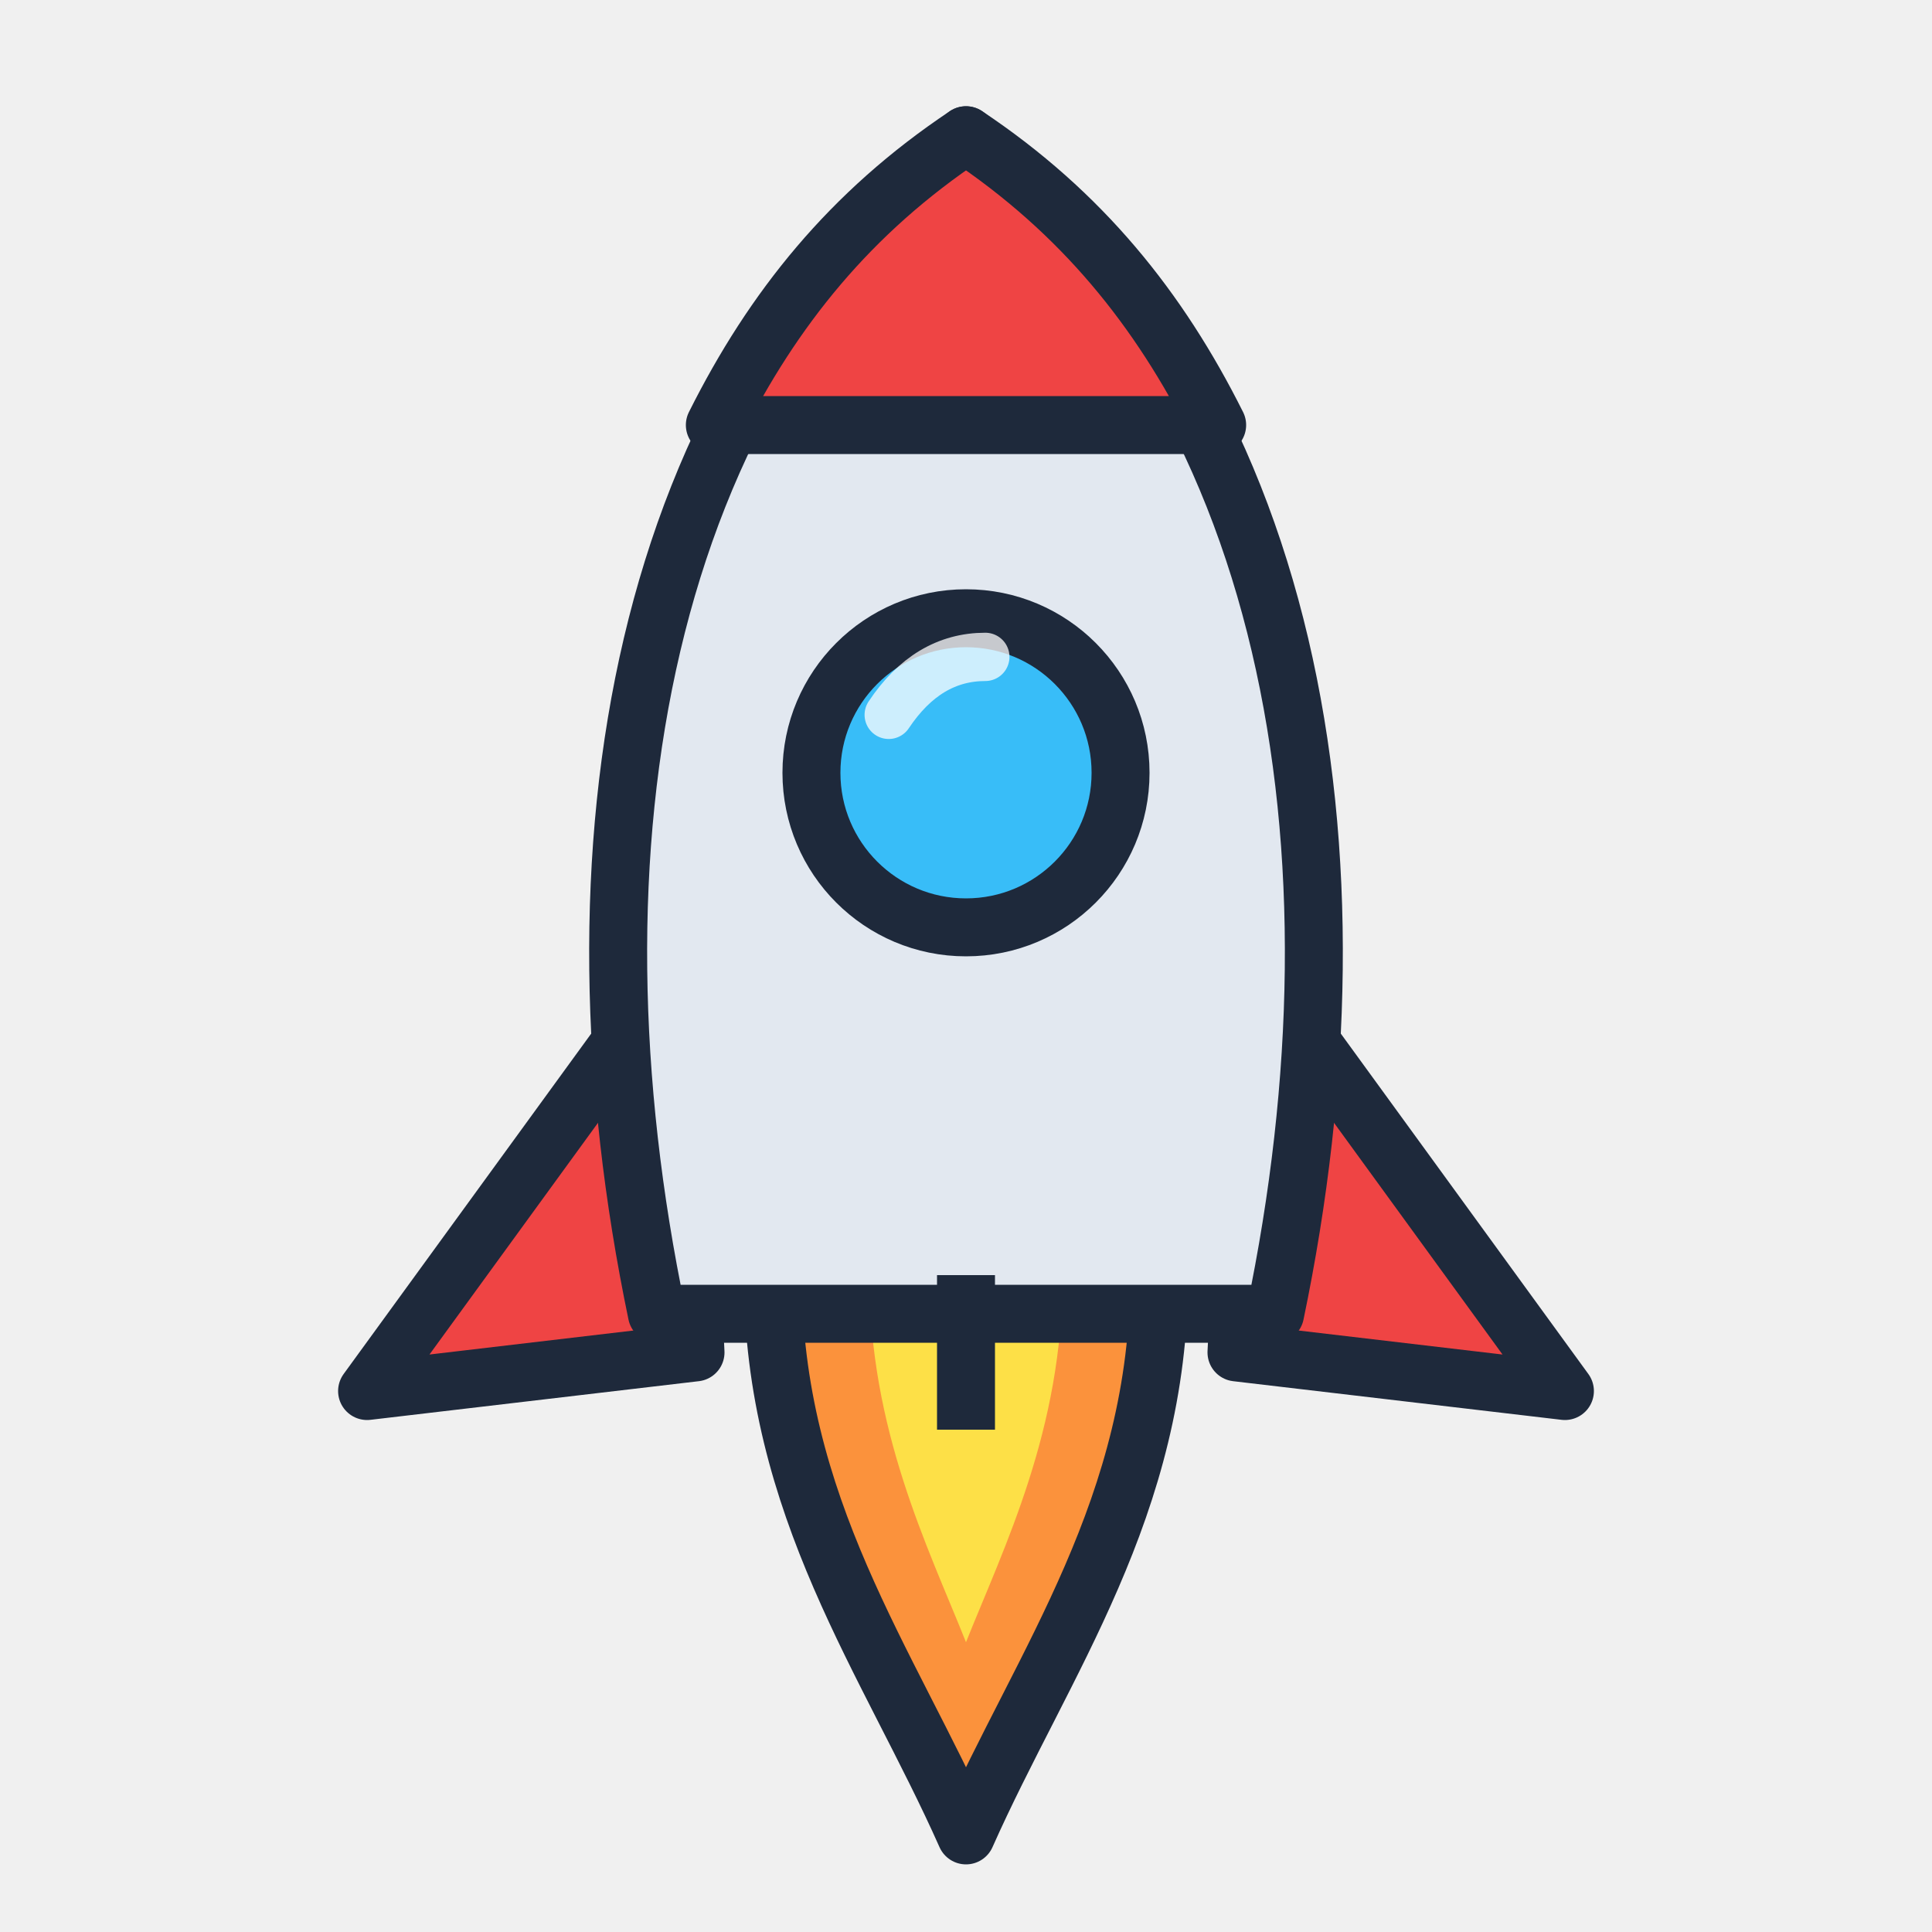
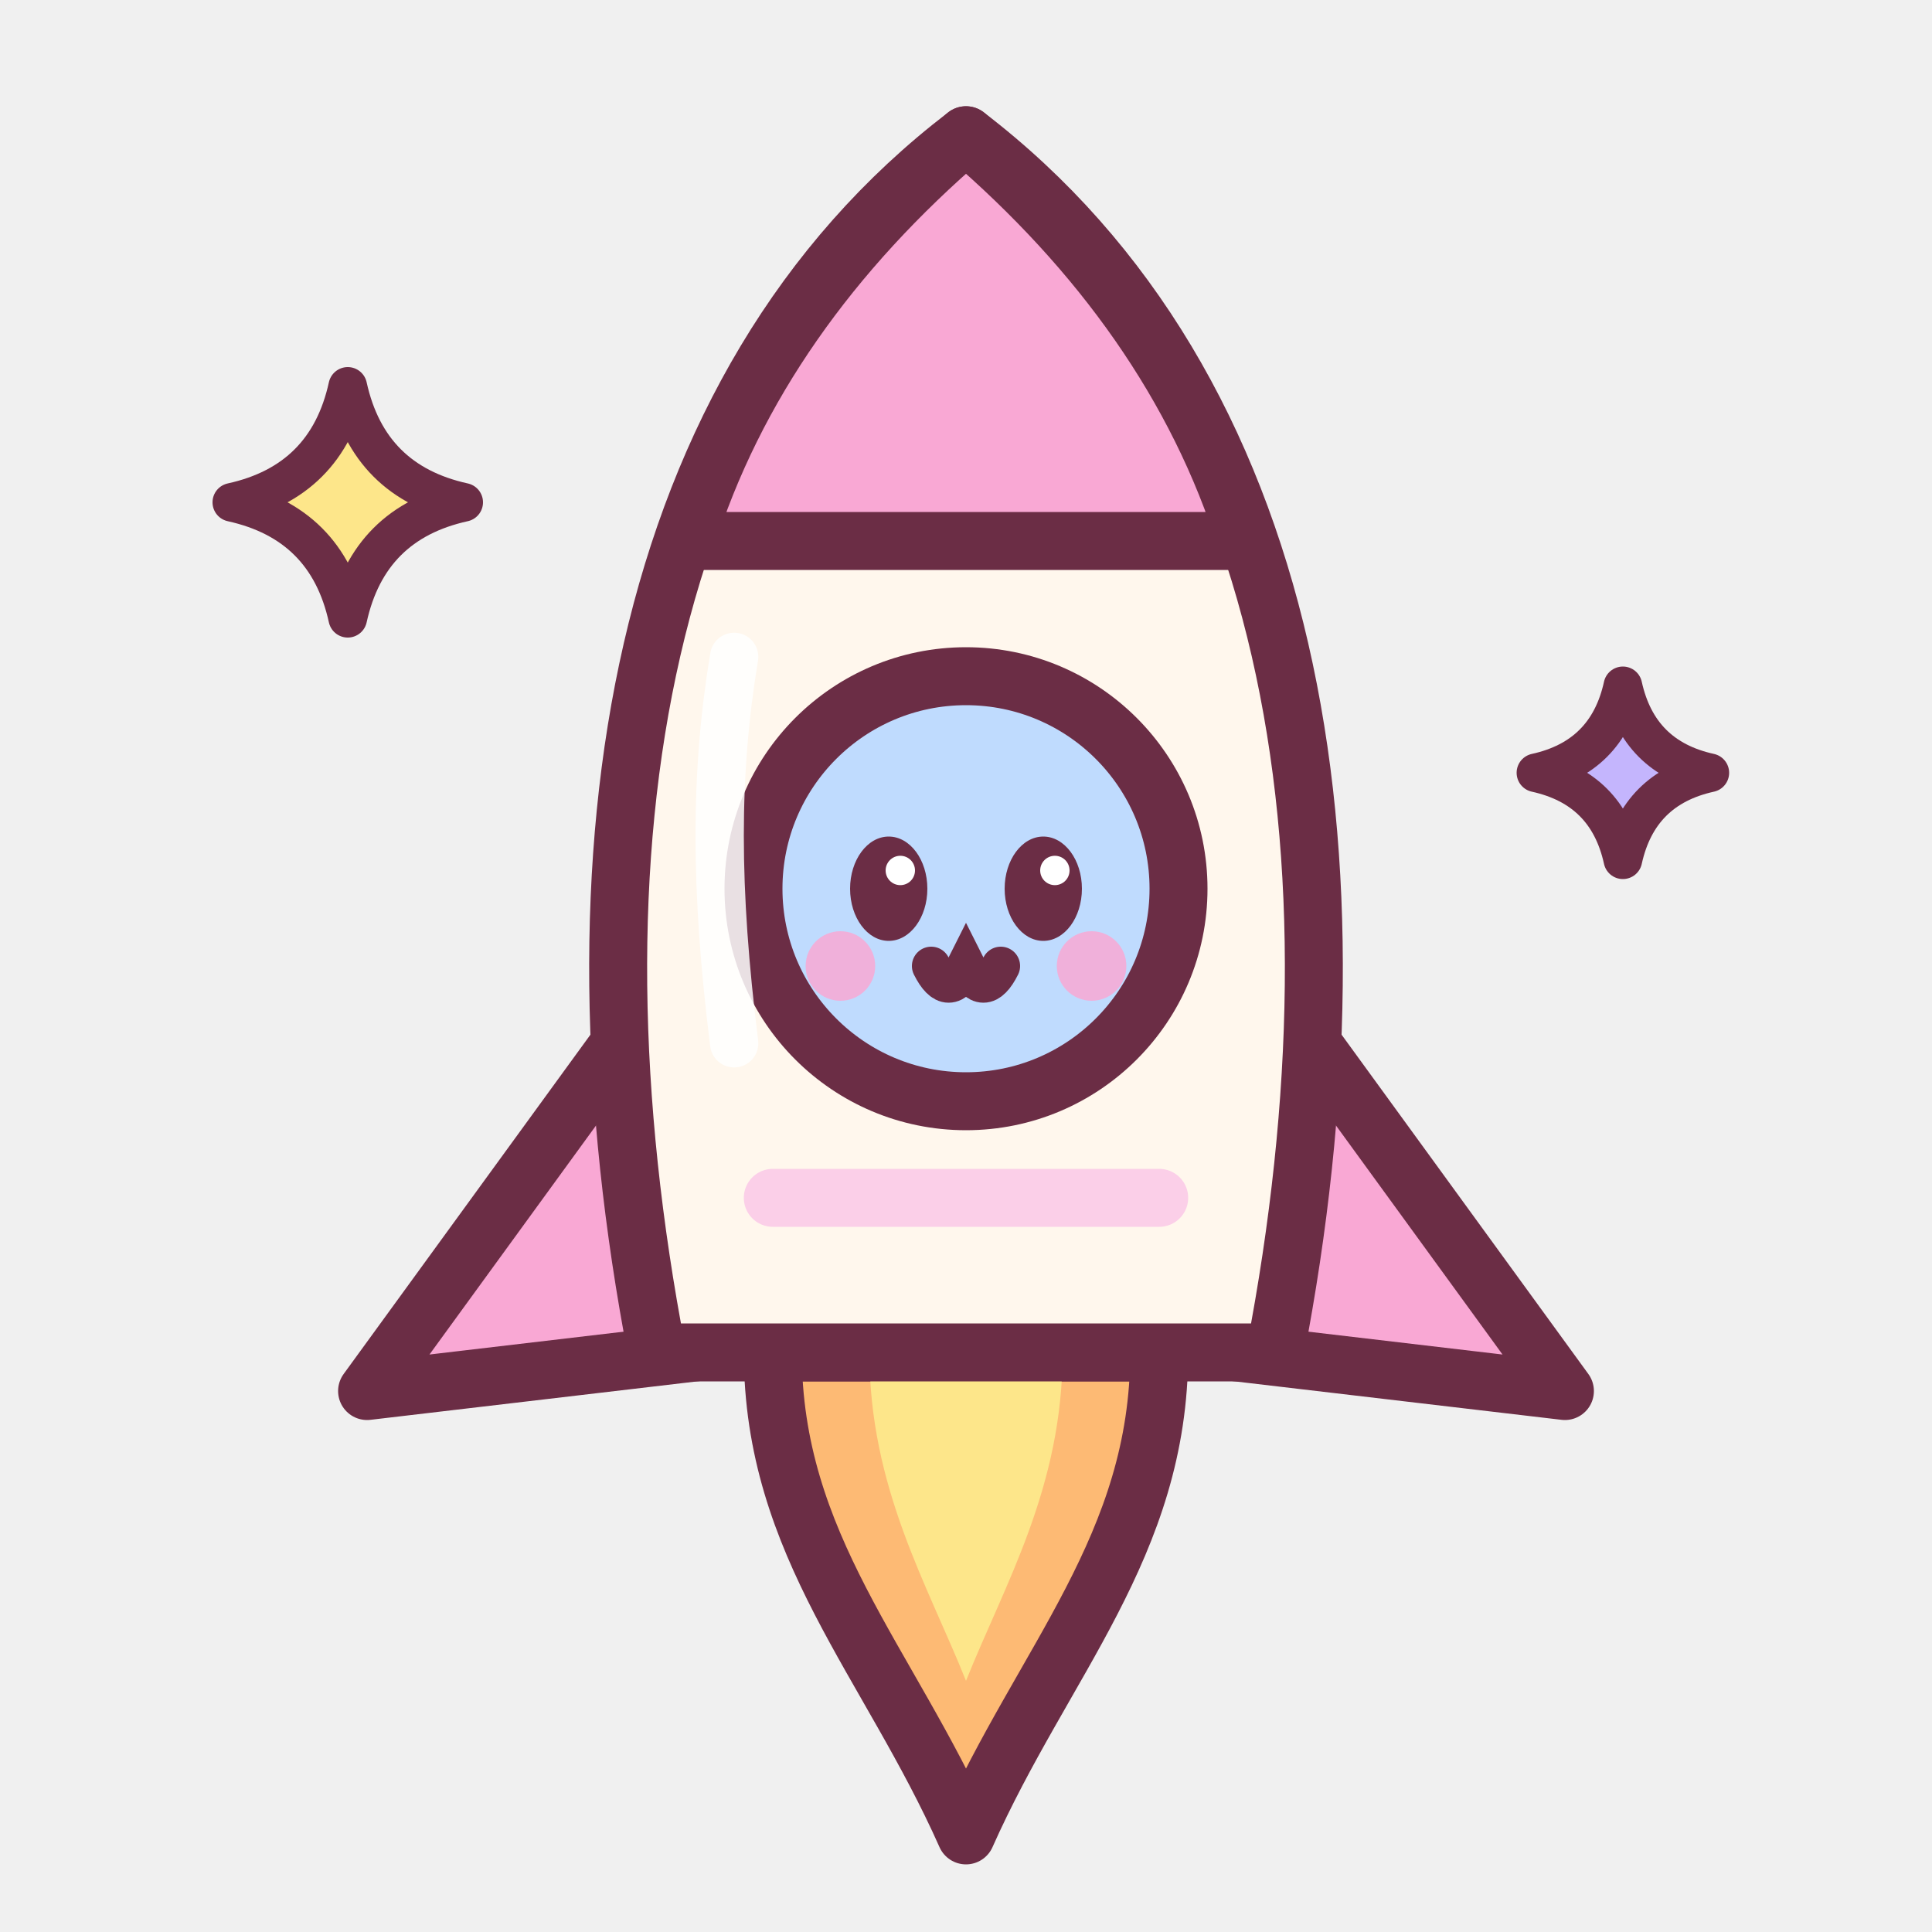
<svg xmlns="http://www.w3.org/2000/svg" viewBox="0 0 100 100">
-   <path d="M40 66 C40 78 46 86 50 95 C54 86 60 78 60 66 Z" fill="#fb923c" stroke="#1e293b" stroke-width="3" stroke-linejoin="round" stroke-linecap="round" />
-   <path d="M45 66 C45 74 48 80 50 85 C52 80 55 74 55 66 Z" fill="#fde047" />
-   <g fill="#ef4444" stroke="#1e293b" stroke-width="3" stroke-linejoin="round" stroke-linecap="round">
+   <path d="M40 70 C40 80 46 86 50 95 C54 86 60 80 60 70 Z" fill="#fdba74" stroke="#6b2d45" stroke-width="3" stroke-linejoin="round" stroke-linecap="round" />
+   <path d="M45 70 C45 77 48 82 50 87 C52 82 55 77 55 70 Z" fill="#fde68a" />
+   <g fill="#f9a8d4" stroke="#6b2d45" stroke-width="3" stroke-linejoin="round" stroke-linecap="round">
    <path d="M35 50 L19 72 L36 70 Z" />
    <path d="M65 50 L81 72 L64 70 Z" />
  </g>
-   <path d="M50 7 C67 20 71 44 66 68 H34 C29 44 33 20 50 7 Z" fill="#e2e8f0" stroke="#1e293b" stroke-width="3" stroke-linejoin="round" stroke-linecap="round" />
-   <path d="M50 7 C56 11 60 16 63 22 H37 C40 16 44 11 50 7 Z" fill="#ef4444" stroke="#1e293b" stroke-width="3" stroke-linejoin="round" stroke-linecap="round" />
-   <circle cx="50" cy="40" r="8" fill="#38bdf8" stroke="#1e293b" stroke-width="3" stroke-linejoin="round" stroke-linecap="round" />
-   <path d="M46 37 Q48 34 51 34" fill="none" stroke="#fff" stroke-width="2.5" stroke-linecap="round" opacity="0.75" />
-   <path d="M50 74 L50 66" stroke="#1e293b" stroke-width="3" />
+   <path d="M50 7 C67 20 71 44 66 70 H34 C29 44 33 20 50 7 Z" fill="#fff7ed" stroke="#6b2d45" stroke-width="3" stroke-linejoin="round" stroke-linecap="round" />
+   <path d="M50 7 C57 13 62 20 64.5 28 H35.5 C38 20 43 13 50 7 Z" fill="#f9a8d4" stroke="#6b2d45" stroke-width="3" stroke-linejoin="round" stroke-linecap="round" />
+   <circle cx="50" cy="46" r="11" fill="#bfdbfe" stroke="#6b2d45" stroke-width="3" stroke-linejoin="round" stroke-linecap="round" />
+   <path d="M38 34 C37 40 37 46 38 54" fill="none" stroke="#fff" stroke-width="2.5" stroke-linecap="round" opacity="0.85" />
+   <g fill="#6b2d45">
+     <ellipse cx="46" cy="46" rx="2" ry="2.7" />
+     <ellipse cx="54" cy="46" rx="2" ry="2.7" />
+   </g>
+   <g fill="#fff">
+     <circle cx="46.6" cy="45.055" r="0.76" />
+     <circle cx="54.6" cy="45.055" r="0.76" />
+   </g>
+   <path d="M48.2 50 Q49.1 51.8 50 50 Q50.9 51.8 51.8 50" fill="none" stroke="#6b2d45" stroke-width="2" stroke-linecap="round" />
+   <g fill="#f9a8d4" opacity="0.85">
+     <circle cx="43.5" cy="50" r="1.8" />
+     <circle cx="56.5" cy="50" r="1.8" />
+   </g>
+   <path d="M40 62 H60" fill="none" stroke="#fbcfe8" stroke-width="3" stroke-linecap="round" />
+   <path d="M18 20 Q19.08 24.92 24 26 Q19.08 27.08 18 32 Q16.92 27.08 12 26 Q16.92 24.92 18 20 Z" fill="#fde68a" stroke="#6b2d45" stroke-width="2" stroke-linejoin="round" stroke-linecap="round" />
+   <path d="M84 35.5 Q84.81 39.19 88.5 40 Q84.81 40.81 84 44.5 Q83.19 40.81 79.5 40 Q83.19 39.19 84 35.5 Z" fill="#c4b5fd" stroke="#6b2d45" stroke-width="2" stroke-linejoin="round" stroke-linecap="round" />
</svg>
